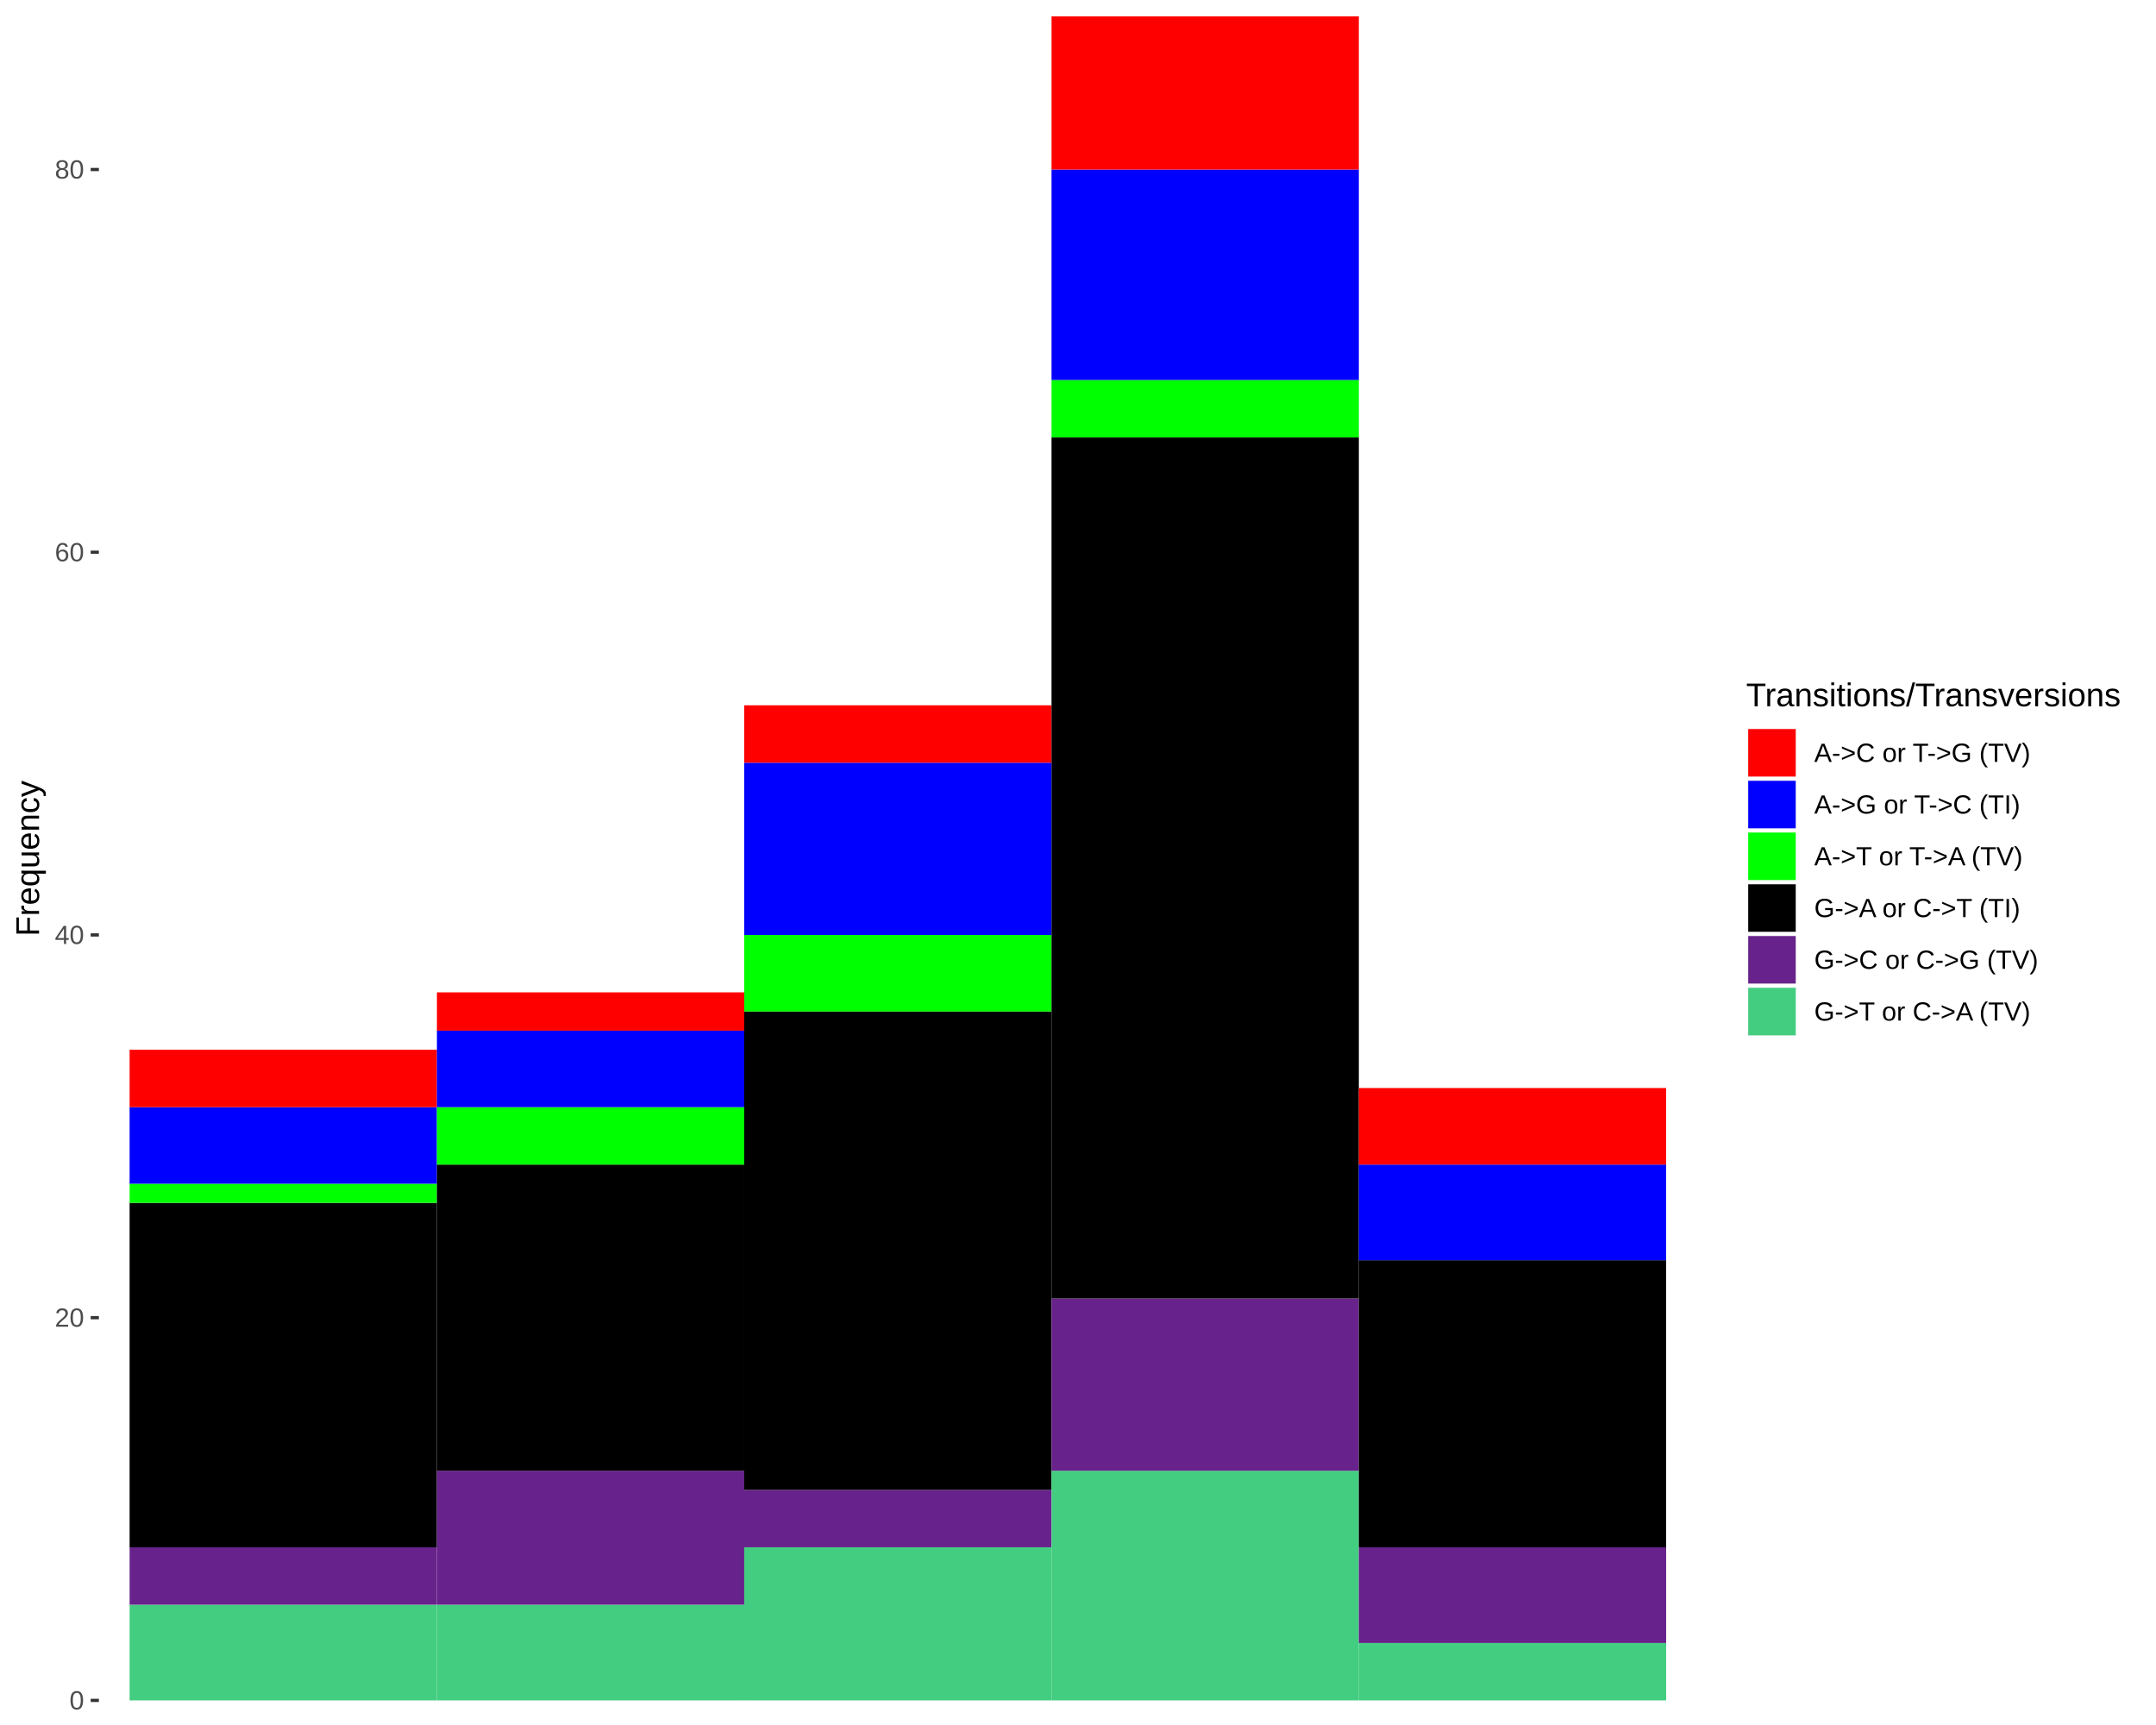
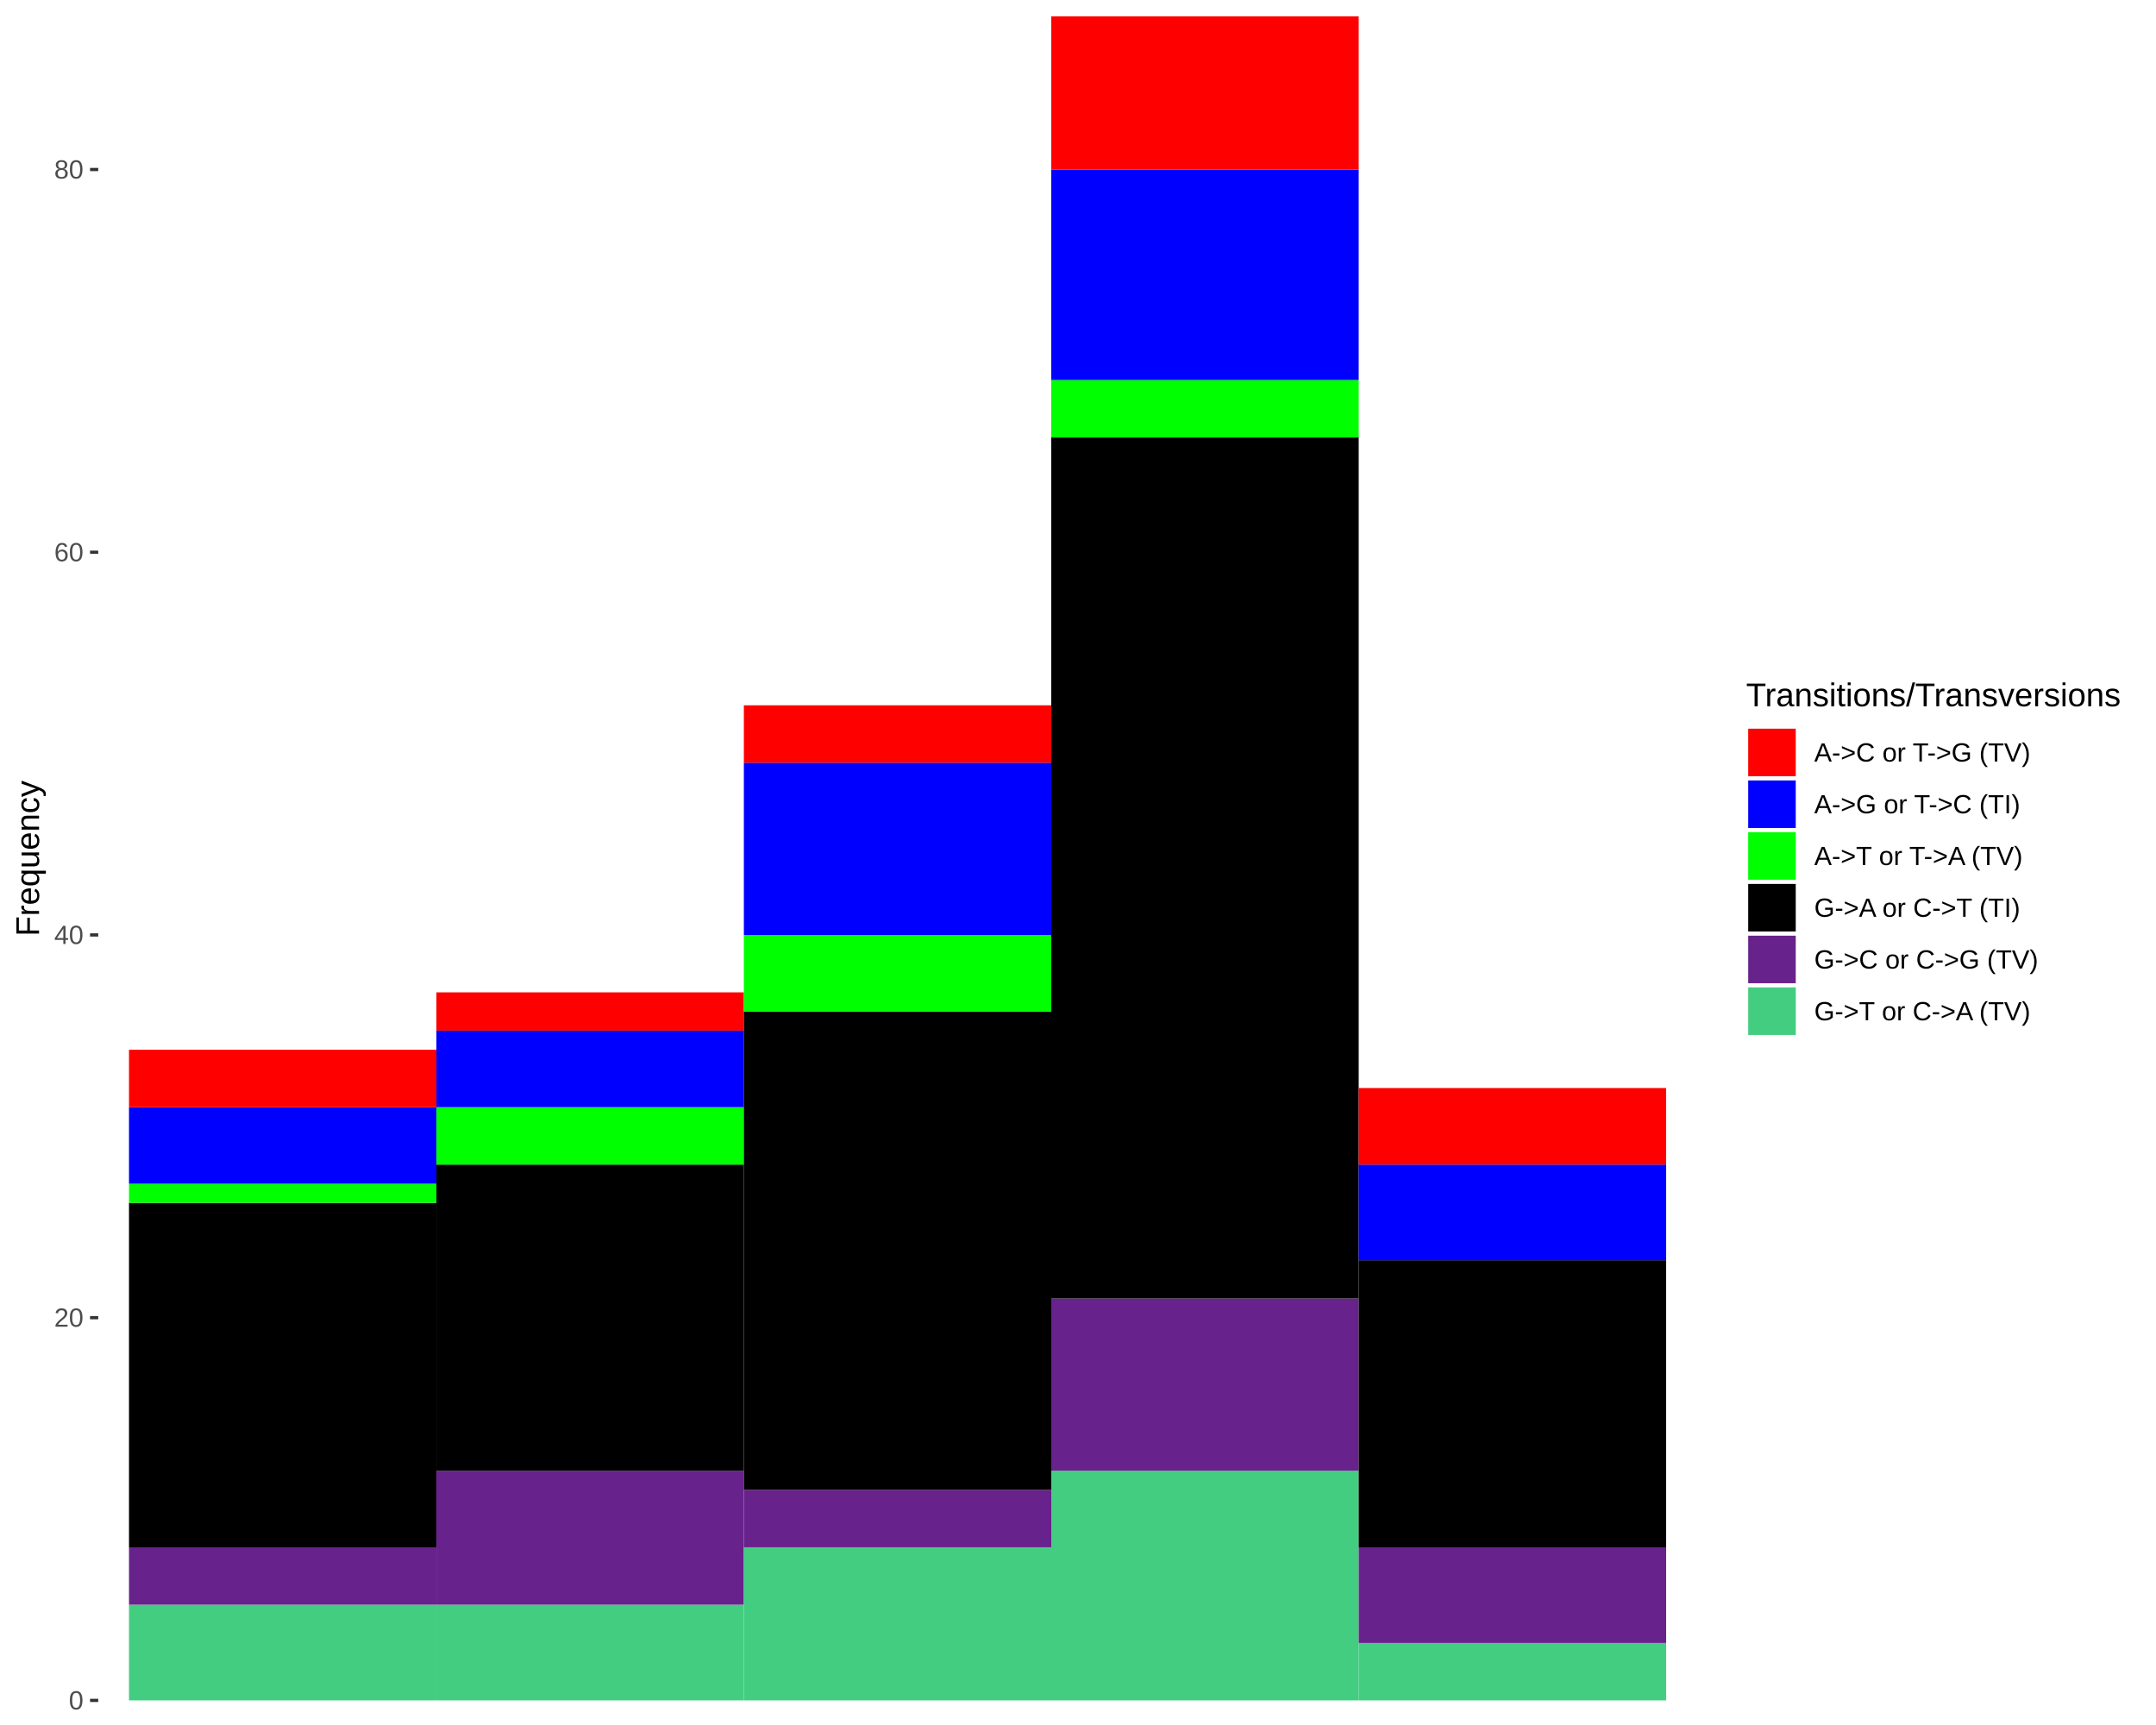
<svg xmlns="http://www.w3.org/2000/svg" viewBox="0 0 720.00 576.00">
  <defs>
    <style type="text/css">
    line, polyline, polygon, path, rect, circle {
      fill: none;
      stroke: #000000;
      stroke-linecap: round;
      stroke-linejoin: round;
      stroke-miterlimit: 10.00;
    }
  </style>
  </defs>
  <rect width="100%" height="100%" style="stroke: none; fill: #FFFFFF;" />
  <rect x="0.00" y="0.00" width="720.00" height="576.00" style="stroke-width: 1.07; stroke: #FFFFFF; fill: #FFFFFF;" />
  <defs>
-     <clipPath id="cpMzMuMDJ8NTY2LjY3fDU2Ny43OHw1LjQ4">
-       <rect x="33.02" y="5.48" width="533.65" height="562.30" />
+     <clipPath id="cpMzIuODF8NTY2LjY3fDU2Ny43OHw1LjQ4">
+       <rect x="32.81" y="5.48" width="533.86" height="562.30" />
    </clipPath>
  </defs>
-   <polyline points="33.02,503.88 566.67,503.88 " style="stroke-width: 0.53; stroke: #FFFFFF; stroke-linecap: butt;" clip-path="url(#cpMzMuMDJ8NTY2LjY3fDU2Ny43OHw1LjQ4)" />
-   <polyline points="33.02,376.09 566.67,376.09 " style="stroke-width: 0.53; stroke: #FFFFFF; stroke-linecap: butt;" clip-path="url(#cpMzMuMDJ8NTY2LjY3fDU2Ny43OHw1LjQ4)" />
-   <polyline points="33.02,248.29 566.67,248.29 " style="stroke-width: 0.53; stroke: #FFFFFF; stroke-linecap: butt;" clip-path="url(#cpMzMuMDJ8NTY2LjY3fDU2Ny43OHw1LjQ4)" />
-   <polyline points="33.02,120.50 566.67,120.50 " style="stroke-width: 0.53; stroke: #FFFFFF; stroke-linecap: butt;" clip-path="url(#cpMzMuMDJ8NTY2LjY3fDU2Ny43OHw1LjQ4)" />
-   <polyline points="33.02,567.78 566.67,567.78 " style="stroke-width: 1.07; stroke: #FFFFFF; stroke-linecap: butt;" clip-path="url(#cpMzMuMDJ8NTY2LjY3fDU2Ny43OHw1LjQ4)" />
-   <polyline points="33.02,439.99 566.67,439.99 " style="stroke-width: 1.07; stroke: #FFFFFF; stroke-linecap: butt;" clip-path="url(#cpMzMuMDJ8NTY2LjY3fDU2Ny43OHw1LjQ4)" />
-   <polyline points="33.02,312.19 566.67,312.19 " style="stroke-width: 1.07; stroke: #FFFFFF; stroke-linecap: butt;" clip-path="url(#cpMzMuMDJ8NTY2LjY3fDU2Ny43OHw1LjQ4)" />
-   <polyline points="33.02,184.39 566.67,184.39 " style="stroke-width: 1.07; stroke: #FFFFFF; stroke-linecap: butt;" clip-path="url(#cpMzMuMDJ8NTY2LjY3fDU2Ny43OHw1LjQ4)" />
-   <polyline points="33.02,56.60 566.67,56.60 " style="stroke-width: 1.07; stroke: #FFFFFF; stroke-linecap: butt;" clip-path="url(#cpMzMuMDJ8NTY2LjY3fDU2Ny43OHw1LjQ4)" />
-   <polyline points="94.60,567.78 94.60,5.48 " style="stroke-width: 1.07; stroke: #FFFFFF; stroke-linecap: butt;" clip-path="url(#cpMzMuMDJ8NTY2LjY3fDU2Ny43OHw1LjQ4)" />
-   <polyline points="197.22,567.78 197.22,5.48 " style="stroke-width: 1.07; stroke: #FFFFFF; stroke-linecap: butt;" clip-path="url(#cpMzMuMDJ8NTY2LjY3fDU2Ny43OHw1LjQ4)" />
-   <polyline points="299.85,567.78 299.85,5.48 " style="stroke-width: 1.07; stroke: #FFFFFF; stroke-linecap: butt;" clip-path="url(#cpMzMuMDJ8NTY2LjY3fDU2Ny43OHw1LjQ4)" />
-   <polyline points="402.47,567.78 402.47,5.48 " style="stroke-width: 1.07; stroke: #FFFFFF; stroke-linecap: butt;" clip-path="url(#cpMzMuMDJ8NTY2LjY3fDU2Ny43OHw1LjQ4)" />
-   <polyline points="505.10,567.78 505.10,5.48 " style="stroke-width: 1.07; stroke: #FFFFFF; stroke-linecap: butt;" clip-path="url(#cpMzMuMDJ8NTY2LjY3fDU2Ny43OHw1LjQ4)" />
-   <rect x="43.28" y="535.83" width="102.63" height="31.95" style="stroke-width: 1.07; stroke: none; stroke-linecap: butt; fill: #43CD80;" clip-path="url(#cpMzMuMDJ8NTY2LjY3fDU2Ny43OHw1LjQ4)" />
-   <rect x="43.28" y="516.66" width="102.63" height="19.17" style="stroke-width: 1.07; stroke: none; stroke-linecap: butt; fill: #68228B;" clip-path="url(#cpMzMuMDJ8NTY2LjY3fDU2Ny43OHw1LjQ4)" />
-   <rect x="43.28" y="401.65" width="102.63" height="115.02" style="stroke-width: 1.07; stroke: none; stroke-linecap: butt; fill: #000000;" clip-path="url(#cpMzMuMDJ8NTY2LjY3fDU2Ny43OHw1LjQ4)" />
-   <rect x="43.28" y="395.26" width="102.63" height="6.39" style="stroke-width: 1.07; stroke: none; stroke-linecap: butt; fill: #00FF00;" clip-path="url(#cpMzMuMDJ8NTY2LjY3fDU2Ny43OHw1LjQ4)" />
-   <rect x="43.28" y="369.70" width="102.63" height="25.56" style="stroke-width: 1.07; stroke: none; stroke-linecap: butt; fill: #0000FF;" clip-path="url(#cpMzMuMDJ8NTY2LjY3fDU2Ny43OHw1LjQ4)" />
-   <rect x="43.28" y="350.53" width="102.63" height="19.17" style="stroke-width: 1.07; stroke: none; stroke-linecap: butt; fill: #FF0000;" clip-path="url(#cpMzMuMDJ8NTY2LjY3fDU2Ny43OHw1LjQ4)" />
-   <rect x="145.91" y="535.83" width="102.63" height="31.95" style="stroke-width: 1.07; stroke: none; stroke-linecap: butt; fill: #43CD80;" clip-path="url(#cpMzMuMDJ8NTY2LjY3fDU2Ny43OHw1LjQ4)" />
-   <rect x="145.91" y="491.10" width="102.63" height="44.73" style="stroke-width: 1.07; stroke: none; stroke-linecap: butt; fill: #68228B;" clip-path="url(#cpMzMuMDJ8NTY2LjY3fDU2Ny43OHw1LjQ4)" />
-   <rect x="145.91" y="388.87" width="102.63" height="102.24" style="stroke-width: 1.07; stroke: none; stroke-linecap: butt; fill: #000000;" clip-path="url(#cpMzMuMDJ8NTY2LjY3fDU2Ny43OHw1LjQ4)" />
-   <rect x="145.91" y="369.70" width="102.63" height="19.17" style="stroke-width: 1.07; stroke: none; stroke-linecap: butt; fill: #00FF00;" clip-path="url(#cpMzMuMDJ8NTY2LjY3fDU2Ny43OHw1LjQ4)" />
-   <rect x="145.91" y="344.14" width="102.63" height="25.56" style="stroke-width: 1.07; stroke: none; stroke-linecap: butt; fill: #0000FF;" clip-path="url(#cpMzMuMDJ8NTY2LjY3fDU2Ny43OHw1LjQ4)" />
-   <rect x="145.91" y="331.36" width="102.63" height="12.78" style="stroke-width: 1.07; stroke: none; stroke-linecap: butt; fill: #FF0000;" clip-path="url(#cpMzMuMDJ8NTY2LjY3fDU2Ny43OHw1LjQ4)" />
-   <rect x="248.53" y="516.66" width="102.63" height="51.12" style="stroke-width: 1.07; stroke: none; stroke-linecap: butt; fill: #43CD80;" clip-path="url(#cpMzMuMDJ8NTY2LjY3fDU2Ny43OHw1LjQ4)" />
-   <rect x="248.53" y="497.49" width="102.63" height="19.17" style="stroke-width: 1.07; stroke: none; stroke-linecap: butt; fill: #68228B;" clip-path="url(#cpMzMuMDJ8NTY2LjY3fDU2Ny43OHw1LjQ4)" />
-   <rect x="248.53" y="337.75" width="102.63" height="159.74" style="stroke-width: 1.07; stroke: none; stroke-linecap: butt; fill: #000000;" clip-path="url(#cpMzMuMDJ8NTY2LjY3fDU2Ny43OHw1LjQ4)" />
-   <rect x="248.53" y="312.19" width="102.63" height="25.56" style="stroke-width: 1.07; stroke: none; stroke-linecap: butt; fill: #00FF00;" clip-path="url(#cpMzMuMDJ8NTY2LjY3fDU2Ny43OHw1LjQ4)" />
-   <rect x="248.53" y="254.68" width="102.63" height="57.51" style="stroke-width: 1.07; stroke: none; stroke-linecap: butt; fill: #0000FF;" clip-path="url(#cpMzMuMDJ8NTY2LjY3fDU2Ny43OHw1LjQ4)" />
-   <rect x="248.53" y="235.51" width="102.63" height="19.17" style="stroke-width: 1.07; stroke: none; stroke-linecap: butt; fill: #FF0000;" clip-path="url(#cpMzMuMDJ8NTY2LjY3fDU2Ny43OHw1LjQ4)" />
-   <rect x="351.16" y="491.10" width="102.63" height="76.68" style="stroke-width: 1.07; stroke: none; stroke-linecap: butt; fill: #43CD80;" clip-path="url(#cpMzMuMDJ8NTY2LjY3fDU2Ny43OHw1LjQ4)" />
-   <rect x="351.16" y="433.60" width="102.63" height="57.51" style="stroke-width: 1.07; stroke: none; stroke-linecap: butt; fill: #68228B;" clip-path="url(#cpMzMuMDJ8NTY2LjY3fDU2Ny43OHw1LjQ4)" />
-   <rect x="351.16" y="146.05" width="102.63" height="287.54" style="stroke-width: 1.07; stroke: none; stroke-linecap: butt; fill: #000000;" clip-path="url(#cpMzMuMDJ8NTY2LjY3fDU2Ny43OHw1LjQ4)" />
-   <rect x="351.16" y="126.89" width="102.63" height="19.17" style="stroke-width: 1.07; stroke: none; stroke-linecap: butt; fill: #00FF00;" clip-path="url(#cpMzMuMDJ8NTY2LjY3fDU2Ny43OHw1LjQ4)" />
-   <rect x="351.16" y="56.60" width="102.63" height="70.29" style="stroke-width: 1.07; stroke: none; stroke-linecap: butt; fill: #0000FF;" clip-path="url(#cpMzMuMDJ8NTY2LjY3fDU2Ny43OHw1LjQ4)" />
-   <rect x="351.16" y="5.48" width="102.63" height="51.12" style="stroke-width: 1.07; stroke: none; stroke-linecap: butt; fill: #FF0000;" clip-path="url(#cpMzMuMDJ8NTY2LjY3fDU2Ny43OHw1LjQ4)" />
-   <rect x="453.78" y="548.61" width="102.63" height="19.17" style="stroke-width: 1.07; stroke: none; stroke-linecap: butt; fill: #43CD80;" clip-path="url(#cpMzMuMDJ8NTY2LjY3fDU2Ny43OHw1LjQ4)" />
-   <rect x="453.78" y="516.66" width="102.63" height="31.95" style="stroke-width: 1.07; stroke: none; stroke-linecap: butt; fill: #68228B;" clip-path="url(#cpMzMuMDJ8NTY2LjY3fDU2Ny43OHw1LjQ4)" />
-   <rect x="453.78" y="420.82" width="102.63" height="95.85" style="stroke-width: 1.07; stroke: none; stroke-linecap: butt; fill: #000000;" clip-path="url(#cpMzMuMDJ8NTY2LjY3fDU2Ny43OHw1LjQ4)" />
-   <rect x="453.78" y="420.82" width="102.63" height="0.00" style="stroke-width: 1.07; stroke: none; stroke-linecap: butt; fill: #00FF00;" clip-path="url(#cpMzMuMDJ8NTY2LjY3fDU2Ny43OHw1LjQ4)" />
-   <rect x="453.78" y="388.87" width="102.63" height="31.95" style="stroke-width: 1.07; stroke: none; stroke-linecap: butt; fill: #0000FF;" clip-path="url(#cpMzMuMDJ8NTY2LjY3fDU2Ny43OHw1LjQ4)" />
-   <rect x="453.78" y="363.31" width="102.63" height="25.56" style="stroke-width: 1.07; stroke: none; stroke-linecap: butt; fill: #FF0000;" clip-path="url(#cpMzMuMDJ8NTY2LjY3fDU2Ny43OHw1LjQ4)" />
+   <polyline points="32.81,503.88 566.67,503.88 " style="stroke-width: 0.53; stroke: #FFFFFF; stroke-linecap: butt;" clip-path="url(#cpMzIuODF8NTY2LjY3fDU2Ny43OHw1LjQ4)" />
+   <polyline points="32.81,376.09 566.67,376.09 " style="stroke-width: 0.53; stroke: #FFFFFF; stroke-linecap: butt;" clip-path="url(#cpMzIuODF8NTY2LjY3fDU2Ny43OHw1LjQ4)" />
+   <polyline points="32.81,248.29 566.67,248.29 " style="stroke-width: 0.53; stroke: #FFFFFF; stroke-linecap: butt;" clip-path="url(#cpMzIuODF8NTY2LjY3fDU2Ny43OHw1LjQ4)" />
+   <polyline points="32.81,120.50 566.67,120.50 " style="stroke-width: 0.53; stroke: #FFFFFF; stroke-linecap: butt;" clip-path="url(#cpMzIuODF8NTY2LjY3fDU2Ny43OHw1LjQ4)" />
+   <polyline points="32.81,567.78 566.67,567.78 " style="stroke-width: 1.07; stroke: #FFFFFF; stroke-linecap: butt;" clip-path="url(#cpMzIuODF8NTY2LjY3fDU2Ny43OHw1LjQ4)" />
+   <polyline points="32.81,439.99 566.67,439.99 " style="stroke-width: 1.07; stroke: #FFFFFF; stroke-linecap: butt;" clip-path="url(#cpMzIuODF8NTY2LjY3fDU2Ny43OHw1LjQ4)" />
+   <polyline points="32.81,312.19 566.67,312.19 " style="stroke-width: 1.07; stroke: #FFFFFF; stroke-linecap: butt;" clip-path="url(#cpMzIuODF8NTY2LjY3fDU2Ny43OHw1LjQ4)" />
+   <polyline points="32.81,184.39 566.67,184.39 " style="stroke-width: 1.07; stroke: #FFFFFF; stroke-linecap: butt;" clip-path="url(#cpMzIuODF8NTY2LjY3fDU2Ny43OHw1LjQ4)" />
+   <polyline points="32.81,56.60 566.67,56.60 " style="stroke-width: 1.07; stroke: #FFFFFF; stroke-linecap: butt;" clip-path="url(#cpMzIuODF8NTY2LjY3fDU2Ny43OHw1LjQ4)" />
+   <polyline points="94.41,567.78 94.41,5.48 " style="stroke-width: 1.07; stroke: #FFFFFF; stroke-linecap: butt;" clip-path="url(#cpMzIuODF8NTY2LjY3fDU2Ny43OHw1LjQ4)" />
+   <polyline points="197.07,567.78 197.07,5.48 " style="stroke-width: 1.07; stroke: #FFFFFF; stroke-linecap: butt;" clip-path="url(#cpMzIuODF8NTY2LjY3fDU2Ny43OHw1LjQ4)" />
+   <polyline points="299.74,567.78 299.74,5.48 " style="stroke-width: 1.07; stroke: #FFFFFF; stroke-linecap: butt;" clip-path="url(#cpMzIuODF8NTY2LjY3fDU2Ny43OHw1LjQ4)" />
+   <polyline points="402.41,567.78 402.41,5.48 " style="stroke-width: 1.07; stroke: #FFFFFF; stroke-linecap: butt;" clip-path="url(#cpMzIuODF8NTY2LjY3fDU2Ny43OHw1LjQ4)" />
+   <polyline points="505.07,567.78 505.07,5.48 " style="stroke-width: 1.07; stroke: #FFFFFF; stroke-linecap: butt;" clip-path="url(#cpMzIuODF8NTY2LjY3fDU2Ny43OHw1LjQ4)" />
+   <rect x="43.08" y="535.83" width="102.67" height="31.95" style="stroke-width: 1.07; stroke: none; stroke-linecap: square; stroke-linejoin: miter; fill: #43CD80;" clip-path="url(#cpMzIuODF8NTY2LjY3fDU2Ny43OHw1LjQ4)" />
+   <rect x="43.08" y="516.66" width="102.67" height="19.17" style="stroke-width: 1.07; stroke: none; stroke-linecap: square; stroke-linejoin: miter; fill: #68228B;" clip-path="url(#cpMzIuODF8NTY2LjY3fDU2Ny43OHw1LjQ4)" />
+   <rect x="43.08" y="401.65" width="102.67" height="115.02" style="stroke-width: 1.07; stroke: none; stroke-linecap: square; stroke-linejoin: miter; fill: #000000;" clip-path="url(#cpMzIuODF8NTY2LjY3fDU2Ny43OHw1LjQ4)" />
+   <rect x="43.08" y="395.26" width="102.67" height="6.39" style="stroke-width: 1.07; stroke: none; stroke-linecap: square; stroke-linejoin: miter; fill: #00FF00;" clip-path="url(#cpMzIuODF8NTY2LjY3fDU2Ny43OHw1LjQ4)" />
+   <rect x="43.08" y="369.70" width="102.67" height="25.56" style="stroke-width: 1.07; stroke: none; stroke-linecap: square; stroke-linejoin: miter; fill: #0000FF;" clip-path="url(#cpMzIuODF8NTY2LjY3fDU2Ny43OHw1LjQ4)" />
+   <rect x="43.08" y="350.53" width="102.67" height="19.17" style="stroke-width: 1.07; stroke: none; stroke-linecap: square; stroke-linejoin: miter; fill: #FF0000;" clip-path="url(#cpMzIuODF8NTY2LjY3fDU2Ny43OHw1LjQ4)" />
+   <rect x="145.74" y="535.83" width="102.67" height="31.95" style="stroke-width: 1.07; stroke: none; stroke-linecap: square; stroke-linejoin: miter; fill: #43CD80;" clip-path="url(#cpMzIuODF8NTY2LjY3fDU2Ny43OHw1LjQ4)" />
+   <rect x="145.74" y="491.10" width="102.67" height="44.73" style="stroke-width: 1.07; stroke: none; stroke-linecap: square; stroke-linejoin: miter; fill: #68228B;" clip-path="url(#cpMzIuODF8NTY2LjY3fDU2Ny43OHw1LjQ4)" />
+   <rect x="145.74" y="388.87" width="102.67" height="102.24" style="stroke-width: 1.07; stroke: none; stroke-linecap: square; stroke-linejoin: miter; fill: #000000;" clip-path="url(#cpMzIuODF8NTY2LjY3fDU2Ny43OHw1LjQ4)" />
+   <rect x="145.74" y="369.70" width="102.67" height="19.17" style="stroke-width: 1.07; stroke: none; stroke-linecap: square; stroke-linejoin: miter; fill: #00FF00;" clip-path="url(#cpMzIuODF8NTY2LjY3fDU2Ny43OHw1LjQ4)" />
+   <rect x="145.74" y="344.14" width="102.67" height="25.56" style="stroke-width: 1.07; stroke: none; stroke-linecap: square; stroke-linejoin: miter; fill: #0000FF;" clip-path="url(#cpMzIuODF8NTY2LjY3fDU2Ny43OHw1LjQ4)" />
+   <rect x="145.74" y="331.36" width="102.67" height="12.78" style="stroke-width: 1.07; stroke: none; stroke-linecap: square; stroke-linejoin: miter; fill: #FF0000;" clip-path="url(#cpMzIuODF8NTY2LjY3fDU2Ny43OHw1LjQ4)" />
+   <rect x="248.41" y="516.66" width="102.67" height="51.12" style="stroke-width: 1.07; stroke: none; stroke-linecap: square; stroke-linejoin: miter; fill: #43CD80;" clip-path="url(#cpMzIuODF8NTY2LjY3fDU2Ny43OHw1LjQ4)" />
+   <rect x="248.41" y="497.49" width="102.67" height="19.17" style="stroke-width: 1.07; stroke: none; stroke-linecap: square; stroke-linejoin: miter; fill: #68228B;" clip-path="url(#cpMzIuODF8NTY2LjY3fDU2Ny43OHw1LjQ4)" />
+   <rect x="248.41" y="337.75" width="102.67" height="159.74" style="stroke-width: 1.07; stroke: none; stroke-linecap: square; stroke-linejoin: miter; fill: #000000;" clip-path="url(#cpMzIuODF8NTY2LjY3fDU2Ny43OHw1LjQ4)" />
+   <rect x="248.41" y="312.19" width="102.67" height="25.56" style="stroke-width: 1.07; stroke: none; stroke-linecap: square; stroke-linejoin: miter; fill: #00FF00;" clip-path="url(#cpMzIuODF8NTY2LjY3fDU2Ny43OHw1LjQ4)" />
+   <rect x="248.41" y="254.68" width="102.67" height="57.51" style="stroke-width: 1.07; stroke: none; stroke-linecap: square; stroke-linejoin: miter; fill: #0000FF;" clip-path="url(#cpMzIuODF8NTY2LjY3fDU2Ny43OHw1LjQ4)" />
+   <rect x="248.41" y="235.51" width="102.67" height="19.17" style="stroke-width: 1.07; stroke: none; stroke-linecap: square; stroke-linejoin: miter; fill: #FF0000;" clip-path="url(#cpMzIuODF8NTY2LjY3fDU2Ny43OHw1LjQ4)" />
+   <rect x="351.07" y="491.10" width="102.67" height="76.68" style="stroke-width: 1.07; stroke: none; stroke-linecap: square; stroke-linejoin: miter; fill: #43CD80;" clip-path="url(#cpMzIuODF8NTY2LjY3fDU2Ny43OHw1LjQ4)" />
+   <rect x="351.07" y="433.60" width="102.67" height="57.51" style="stroke-width: 1.07; stroke: none; stroke-linecap: square; stroke-linejoin: miter; fill: #68228B;" clip-path="url(#cpMzIuODF8NTY2LjY3fDU2Ny43OHw1LjQ4)" />
+   <rect x="351.07" y="146.05" width="102.67" height="287.54" style="stroke-width: 1.07; stroke: none; stroke-linecap: square; stroke-linejoin: miter; fill: #000000;" clip-path="url(#cpMzIuODF8NTY2LjY3fDU2Ny43OHw1LjQ4)" />
+   <rect x="351.07" y="126.89" width="102.67" height="19.17" style="stroke-width: 1.07; stroke: none; stroke-linecap: square; stroke-linejoin: miter; fill: #00FF00;" clip-path="url(#cpMzIuODF8NTY2LjY3fDU2Ny43OHw1LjQ4)" />
+   <rect x="351.07" y="56.60" width="102.67" height="70.29" style="stroke-width: 1.07; stroke: none; stroke-linecap: square; stroke-linejoin: miter; fill: #0000FF;" clip-path="url(#cpMzIuODF8NTY2LjY3fDU2Ny43OHw1LjQ4)" />
+   <rect x="351.07" y="5.48" width="102.67" height="51.12" style="stroke-width: 1.07; stroke: none; stroke-linecap: square; stroke-linejoin: miter; fill: #FF0000;" clip-path="url(#cpMzIuODF8NTY2LjY3fDU2Ny43OHw1LjQ4)" />
+   <rect x="453.74" y="548.61" width="102.67" height="19.17" style="stroke-width: 1.07; stroke: none; stroke-linecap: square; stroke-linejoin: miter; fill: #43CD80;" clip-path="url(#cpMzIuODF8NTY2LjY3fDU2Ny43OHw1LjQ4)" />
+   <rect x="453.74" y="516.66" width="102.67" height="31.95" style="stroke-width: 1.07; stroke: none; stroke-linecap: square; stroke-linejoin: miter; fill: #68228B;" clip-path="url(#cpMzIuODF8NTY2LjY3fDU2Ny43OHw1LjQ4)" />
+   <rect x="453.74" y="420.82" width="102.67" height="95.85" style="stroke-width: 1.07; stroke: none; stroke-linecap: square; stroke-linejoin: miter; fill: #000000;" clip-path="url(#cpMzIuODF8NTY2LjY3fDU2Ny43OHw1LjQ4)" />
+   <rect x="453.74" y="420.82" width="102.67" height="0.00" style="stroke-width: 1.07; stroke: none; stroke-linecap: square; stroke-linejoin: miter; fill: #00FF00;" clip-path="url(#cpMzIuODF8NTY2LjY3fDU2Ny43OHw1LjQ4)" />
+   <rect x="453.74" y="388.87" width="102.67" height="31.95" style="stroke-width: 1.07; stroke: none; stroke-linecap: square; stroke-linejoin: miter; fill: #0000FF;" clip-path="url(#cpMzIuODF8NTY2LjY3fDU2Ny43OHw1LjQ4)" />
+   <rect x="453.74" y="363.31" width="102.67" height="25.56" style="stroke-width: 1.07; stroke: none; stroke-linecap: square; stroke-linejoin: miter; fill: #FF0000;" clip-path="url(#cpMzIuODF8NTY2LjY3fDU2Ny43OHw1LjQ4)" />
  <defs>
    <clipPath id="cpMC4wMHw3MjAuMDB8NTc2LjAwfDAuMDA=">
      <rect x="0.00" y="0.00" width="720.00" height="576.00" />
    </clipPath>
  </defs>
  <g clip-path="url(#cpMC4wMHw3MjAuMDB8NTc2LjAwfDAuMDA=)">
-     <text x="23.20" y="570.80" style="font-size: 8.80px; fill: #4D4D4D; font-family: Liberation Sans;" textLength="4.89px" lengthAdjust="spacingAndGlyphs">0</text>
+     <text x="22.99" y="570.80" style="font-size: 8.80px; fill: #4D4D4D; font-family: Liberation Sans;" textLength="4.89px" lengthAdjust="spacingAndGlyphs">0</text>
  </g>
  <g clip-path="url(#cpMC4wMHw3MjAuMDB8NTc2LjAwfDAuMDA=)">
-     <text x="18.31" y="443.01" style="font-size: 8.80px; fill: #4D4D4D; font-family: Liberation Sans;" textLength="9.78px" lengthAdjust="spacingAndGlyphs">20</text>
+     <text x="18.10" y="443.01" style="font-size: 8.80px; fill: #4D4D4D; font-family: Liberation Sans;" textLength="9.78px" lengthAdjust="spacingAndGlyphs">20</text>
  </g>
  <g clip-path="url(#cpMC4wMHw3MjAuMDB8NTc2LjAwfDAuMDA=)">
-     <text x="18.31" y="315.21" style="font-size: 8.80px; fill: #4D4D4D; font-family: Liberation Sans;" textLength="9.78px" lengthAdjust="spacingAndGlyphs">40</text>
+     <text x="18.10" y="315.21" style="font-size: 8.80px; fill: #4D4D4D; font-family: Liberation Sans;" textLength="9.78px" lengthAdjust="spacingAndGlyphs">40</text>
  </g>
  <g clip-path="url(#cpMC4wMHw3MjAuMDB8NTc2LjAwfDAuMDA=)">
-     <text x="18.31" y="187.42" style="font-size: 8.80px; fill: #4D4D4D; font-family: Liberation Sans;" textLength="9.78px" lengthAdjust="spacingAndGlyphs">60</text>
+     <text x="18.10" y="187.42" style="font-size: 8.80px; fill: #4D4D4D; font-family: Liberation Sans;" textLength="9.78px" lengthAdjust="spacingAndGlyphs">60</text>
  </g>
  <g clip-path="url(#cpMC4wMHw3MjAuMDB8NTc2LjAwfDAuMDA=)">
-     <text x="18.31" y="59.62" style="font-size: 8.80px; fill: #4D4D4D; font-family: Liberation Sans;" textLength="9.78px" lengthAdjust="spacingAndGlyphs">80</text>
+     <text x="18.10" y="59.62" style="font-size: 8.80px; fill: #4D4D4D; font-family: Liberation Sans;" textLength="9.78px" lengthAdjust="spacingAndGlyphs">80</text>
  </g>
-   <polyline points="30.28,567.78 33.02,567.78 " style="stroke-width: 1.07; stroke: #333333; stroke-linecap: butt;" clip-path="url(#cpMC4wMHw3MjAuMDB8NTc2LjAwfDAuMDA=)" />
-   <polyline points="30.28,439.99 33.02,439.99 " style="stroke-width: 1.07; stroke: #333333; stroke-linecap: butt;" clip-path="url(#cpMC4wMHw3MjAuMDB8NTc2LjAwfDAuMDA=)" />
-   <polyline points="30.28,312.19 33.02,312.19 " style="stroke-width: 1.07; stroke: #333333; stroke-linecap: butt;" clip-path="url(#cpMC4wMHw3MjAuMDB8NTc2LjAwfDAuMDA=)" />
-   <polyline points="30.28,184.39 33.02,184.39 " style="stroke-width: 1.07; stroke: #333333; stroke-linecap: butt;" clip-path="url(#cpMC4wMHw3MjAuMDB8NTc2LjAwfDAuMDA=)" />
-   <polyline points="30.28,56.60 33.02,56.60 " style="stroke-width: 1.07; stroke: #333333; stroke-linecap: butt;" clip-path="url(#cpMC4wMHw3MjAuMDB8NTc2LjAwfDAuMDA=)" />
+   <polyline points="30.07,567.78 32.81,567.78 " style="stroke-width: 1.07; stroke: #333333; stroke-linecap: butt;" clip-path="url(#cpMC4wMHw3MjAuMDB8NTc2LjAwfDAuMDA=)" />
+   <polyline points="30.07,439.99 32.81,439.99 " style="stroke-width: 1.07; stroke: #333333; stroke-linecap: butt;" clip-path="url(#cpMC4wMHw3MjAuMDB8NTc2LjAwfDAuMDA=)" />
+   <polyline points="30.07,312.19 32.81,312.19 " style="stroke-width: 1.07; stroke: #333333; stroke-linecap: butt;" clip-path="url(#cpMC4wMHw3MjAuMDB8NTc2LjAwfDAuMDA=)" />
+   <polyline points="30.07,184.39 32.81,184.39 " style="stroke-width: 1.07; stroke: #333333; stroke-linecap: butt;" clip-path="url(#cpMC4wMHw3MjAuMDB8NTc2LjAwfDAuMDA=)" />
+   <polyline points="30.07,56.60 32.81,56.60 " style="stroke-width: 1.07; stroke: #333333; stroke-linecap: butt;" clip-path="url(#cpMC4wMHw3MjAuMDB8NTc2LjAwfDAuMDA=)" />
  <g clip-path="url(#cpMC4wMHw3MjAuMDB8NTc2LjAwfDAuMDA=)">
    <text transform="translate(13.04,312.63) rotate(-90)" style="font-size: 11.00px; font-family: Liberation Sans;" textLength="52.00px" lengthAdjust="spacingAndGlyphs">Frequency</text>
  </g>
-   <rect x="577.63" y="221.37" width="136.89" height="130.52" style="stroke-width: 1.07; stroke: none; fill: #FFFFFF;" clip-path="url(#cpMC4wMHw3MjAuMDB8NTc2LjAwfDAuMDA=)" />
+   <rect x="577.63" y="221.48" width="136.89" height="130.31" style="stroke-width: 1.07; stroke: none; fill: #FFFFFF;" clip-path="url(#cpMC4wMHw3MjAuMDB8NTc2LjAwfDAuMDA=)" />
  <g clip-path="url(#cpMC4wMHw3MjAuMDB8NTc2LjAwfDAuMDA=)">
    <text x="583.11" y="235.83" style="font-size: 11.00px; font-family: Liberation Sans;" textLength="125.16px" lengthAdjust="spacingAndGlyphs">Transitions/Transversions</text>
  </g>
-   <rect x="583.11" y="242.73" width="17.28" height="17.28" style="stroke-width: 1.07; stroke: #FFFFFF; fill: #F2F2F2;" clip-path="url(#cpMC4wMHw3MjAuMDB8NTc2LjAwfDAuMDA=)" />
-   <rect x="583.82" y="243.44" width="15.86" height="15.86" style="stroke-width: 1.07; stroke: none; stroke-linejoin: miter; fill: #FF0000;" clip-path="url(#cpMC4wMHw3MjAuMDB8NTc2LjAwfDAuMDA=)" />
-   <rect x="583.11" y="260.01" width="17.28" height="17.28" style="stroke-width: 1.07; stroke: #FFFFFF; fill: #F2F2F2;" clip-path="url(#cpMC4wMHw3MjAuMDB8NTc2LjAwfDAuMDA=)" />
-   <rect x="583.82" y="260.72" width="15.86" height="15.86" style="stroke-width: 1.07; stroke: none; stroke-linejoin: miter; fill: #0000FF;" clip-path="url(#cpMC4wMHw3MjAuMDB8NTc2LjAwfDAuMDA=)" />
-   <rect x="583.11" y="277.29" width="17.28" height="17.28" style="stroke-width: 1.07; stroke: #FFFFFF; fill: #F2F2F2;" clip-path="url(#cpMC4wMHw3MjAuMDB8NTc2LjAwfDAuMDA=)" />
-   <rect x="583.82" y="278.00" width="15.86" height="15.86" style="stroke-width: 1.07; stroke: none; stroke-linejoin: miter; fill: #00FF00;" clip-path="url(#cpMC4wMHw3MjAuMDB8NTc2LjAwfDAuMDA=)" />
-   <rect x="583.11" y="294.57" width="17.28" height="17.28" style="stroke-width: 1.07; stroke: #FFFFFF; fill: #F2F2F2;" clip-path="url(#cpMC4wMHw3MjAuMDB8NTc2LjAwfDAuMDA=)" />
-   <rect x="583.82" y="295.28" width="15.86" height="15.86" style="stroke-width: 1.07; stroke: none; stroke-linejoin: miter; fill: #000000;" clip-path="url(#cpMC4wMHw3MjAuMDB8NTc2LjAwfDAuMDA=)" />
-   <rect x="583.11" y="311.85" width="17.28" height="17.28" style="stroke-width: 1.07; stroke: #FFFFFF; fill: #F2F2F2;" clip-path="url(#cpMC4wMHw3MjAuMDB8NTc2LjAwfDAuMDA=)" />
-   <rect x="583.82" y="312.56" width="15.86" height="15.86" style="stroke-width: 1.07; stroke: none; stroke-linejoin: miter; fill: #68228B;" clip-path="url(#cpMC4wMHw3MjAuMDB8NTc2LjAwfDAuMDA=)" />
-   <rect x="583.11" y="329.13" width="17.28" height="17.28" style="stroke-width: 1.07; stroke: #FFFFFF; fill: #F2F2F2;" clip-path="url(#cpMC4wMHw3MjAuMDB8NTc2LjAwfDAuMDA=)" />
-   <rect x="583.82" y="329.84" width="15.86" height="15.86" style="stroke-width: 1.07; stroke: none; stroke-linejoin: miter; fill: #43CD80;" clip-path="url(#cpMC4wMHw3MjAuMDB8NTc2LjAwfDAuMDA=)" />
+   <rect x="583.11" y="242.62" width="17.28" height="17.28" style="stroke-width: 1.07; stroke: #FFFFFF; fill: #F2F2F2;" clip-path="url(#cpMC4wMHw3MjAuMDB8NTc2LjAwfDAuMDA=)" />
+   <rect x="583.82" y="243.33" width="15.86" height="15.86" style="stroke-width: 1.07; stroke: none; stroke-linecap: square; stroke-linejoin: miter; fill: #FF0000;" clip-path="url(#cpMC4wMHw3MjAuMDB8NTc2LjAwfDAuMDA=)" />
+   <rect x="583.11" y="259.90" width="17.28" height="17.28" style="stroke-width: 1.07; stroke: #FFFFFF; fill: #F2F2F2;" clip-path="url(#cpMC4wMHw3MjAuMDB8NTc2LjAwfDAuMDA=)" />
+   <rect x="583.82" y="260.61" width="15.86" height="15.86" style="stroke-width: 1.07; stroke: none; stroke-linecap: square; stroke-linejoin: miter; fill: #0000FF;" clip-path="url(#cpMC4wMHw3MjAuMDB8NTc2LjAwfDAuMDA=)" />
+   <rect x="583.11" y="277.18" width="17.28" height="17.28" style="stroke-width: 1.07; stroke: #FFFFFF; fill: #F2F2F2;" clip-path="url(#cpMC4wMHw3MjAuMDB8NTc2LjAwfDAuMDA=)" />
+   <rect x="583.82" y="277.89" width="15.86" height="15.86" style="stroke-width: 1.07; stroke: none; stroke-linecap: square; stroke-linejoin: miter; fill: #00FF00;" clip-path="url(#cpMC4wMHw3MjAuMDB8NTc2LjAwfDAuMDA=)" />
+   <rect x="583.11" y="294.46" width="17.28" height="17.28" style="stroke-width: 1.07; stroke: #FFFFFF; fill: #F2F2F2;" clip-path="url(#cpMC4wMHw3MjAuMDB8NTc2LjAwfDAuMDA=)" />
+   <rect x="583.82" y="295.17" width="15.86" height="15.86" style="stroke-width: 1.07; stroke: none; stroke-linecap: square; stroke-linejoin: miter; fill: #000000;" clip-path="url(#cpMC4wMHw3MjAuMDB8NTc2LjAwfDAuMDA=)" />
+   <rect x="583.11" y="311.74" width="17.28" height="17.28" style="stroke-width: 1.07; stroke: #FFFFFF; fill: #F2F2F2;" clip-path="url(#cpMC4wMHw3MjAuMDB8NTc2LjAwfDAuMDA=)" />
+   <rect x="583.82" y="312.45" width="15.86" height="15.86" style="stroke-width: 1.07; stroke: none; stroke-linecap: square; stroke-linejoin: miter; fill: #68228B;" clip-path="url(#cpMC4wMHw3MjAuMDB8NTc2LjAwfDAuMDA=)" />
+   <rect x="583.11" y="329.02" width="17.28" height="17.28" style="stroke-width: 1.07; stroke: #FFFFFF; fill: #F2F2F2;" clip-path="url(#cpMC4wMHw3MjAuMDB8NTc2LjAwfDAuMDA=)" />
+   <rect x="583.82" y="329.73" width="15.86" height="15.86" style="stroke-width: 1.07; stroke: none; stroke-linecap: square; stroke-linejoin: miter; fill: #43CD80;" clip-path="url(#cpMC4wMHw3MjAuMDB8NTc2LjAwfDAuMDA=)" />
  <g clip-path="url(#cpMC4wMHw3MjAuMDB8NTc2LjAwfDAuMDA=)">
-     <text x="605.87" y="254.39" style="font-size: 8.80px; font-family: Liberation Sans;" textLength="72.16px" lengthAdjust="spacingAndGlyphs">A-&gt;C or T-&gt;G (TV)</text>
+     <text x="605.87" y="254.29" style="font-size: 8.80px; font-family: Liberation Sans;" textLength="72.16px" lengthAdjust="spacingAndGlyphs">A-&gt;C or T-&gt;G (TV)</text>
  </g>
  <g clip-path="url(#cpMC4wMHw3MjAuMDB8NTc2LjAwfDAuMDA=)">
-     <text x="605.87" y="271.67" style="font-size: 8.80px; font-family: Liberation Sans;" textLength="68.72px" lengthAdjust="spacingAndGlyphs">A-&gt;G or T-&gt;C (TI)</text>
+     <text x="605.87" y="271.57" style="font-size: 8.80px; font-family: Liberation Sans;" textLength="68.72px" lengthAdjust="spacingAndGlyphs">A-&gt;G or T-&gt;C (TI)</text>
  </g>
  <g clip-path="url(#cpMC4wMHw3MjAuMDB8NTc2LjAwfDAuMDA=)">
-     <text x="605.87" y="288.95" style="font-size: 8.80px; font-family: Liberation Sans;" textLength="69.56px" lengthAdjust="spacingAndGlyphs">A-&gt;T or T-&gt;A (TV)</text>
+     <text x="605.87" y="288.85" style="font-size: 8.80px; font-family: Liberation Sans;" textLength="69.56px" lengthAdjust="spacingAndGlyphs">A-&gt;T or T-&gt;A (TV)</text>
  </g>
  <g clip-path="url(#cpMC4wMHw3MjAuMDB8NTc2LjAwfDAuMDA=)">
-     <text x="605.87" y="306.23" style="font-size: 8.80px; font-family: Liberation Sans;" textLength="68.72px" lengthAdjust="spacingAndGlyphs">G-&gt;A or C-&gt;T (TI)</text>
+     <text x="605.87" y="306.13" style="font-size: 8.80px; font-family: Liberation Sans;" textLength="68.72px" lengthAdjust="spacingAndGlyphs">G-&gt;A or C-&gt;T (TI)</text>
  </g>
  <g clip-path="url(#cpMC4wMHw3MjAuMDB8NTc2LjAwfDAuMDA=)">
-     <text x="605.87" y="323.51" style="font-size: 8.80px; font-family: Liberation Sans;" textLength="74.75px" lengthAdjust="spacingAndGlyphs">G-&gt;C or C-&gt;G (TV)</text>
+     <text x="605.87" y="323.41" style="font-size: 8.80px; font-family: Liberation Sans;" textLength="74.75px" lengthAdjust="spacingAndGlyphs">G-&gt;C or C-&gt;G (TV)</text>
  </g>
  <g clip-path="url(#cpMC4wMHw3MjAuMDB8NTc2LjAwfDAuMDA=)">
-     <text x="605.87" y="340.79" style="font-size: 8.80px; font-family: Liberation Sans;" textLength="72.16px" lengthAdjust="spacingAndGlyphs">G-&gt;T or C-&gt;A (TV)</text>
+     <text x="605.87" y="340.69" style="font-size: 8.80px; font-family: Liberation Sans;" textLength="72.16px" lengthAdjust="spacingAndGlyphs">G-&gt;T or C-&gt;A (TV)</text>
  </g>
</svg>
